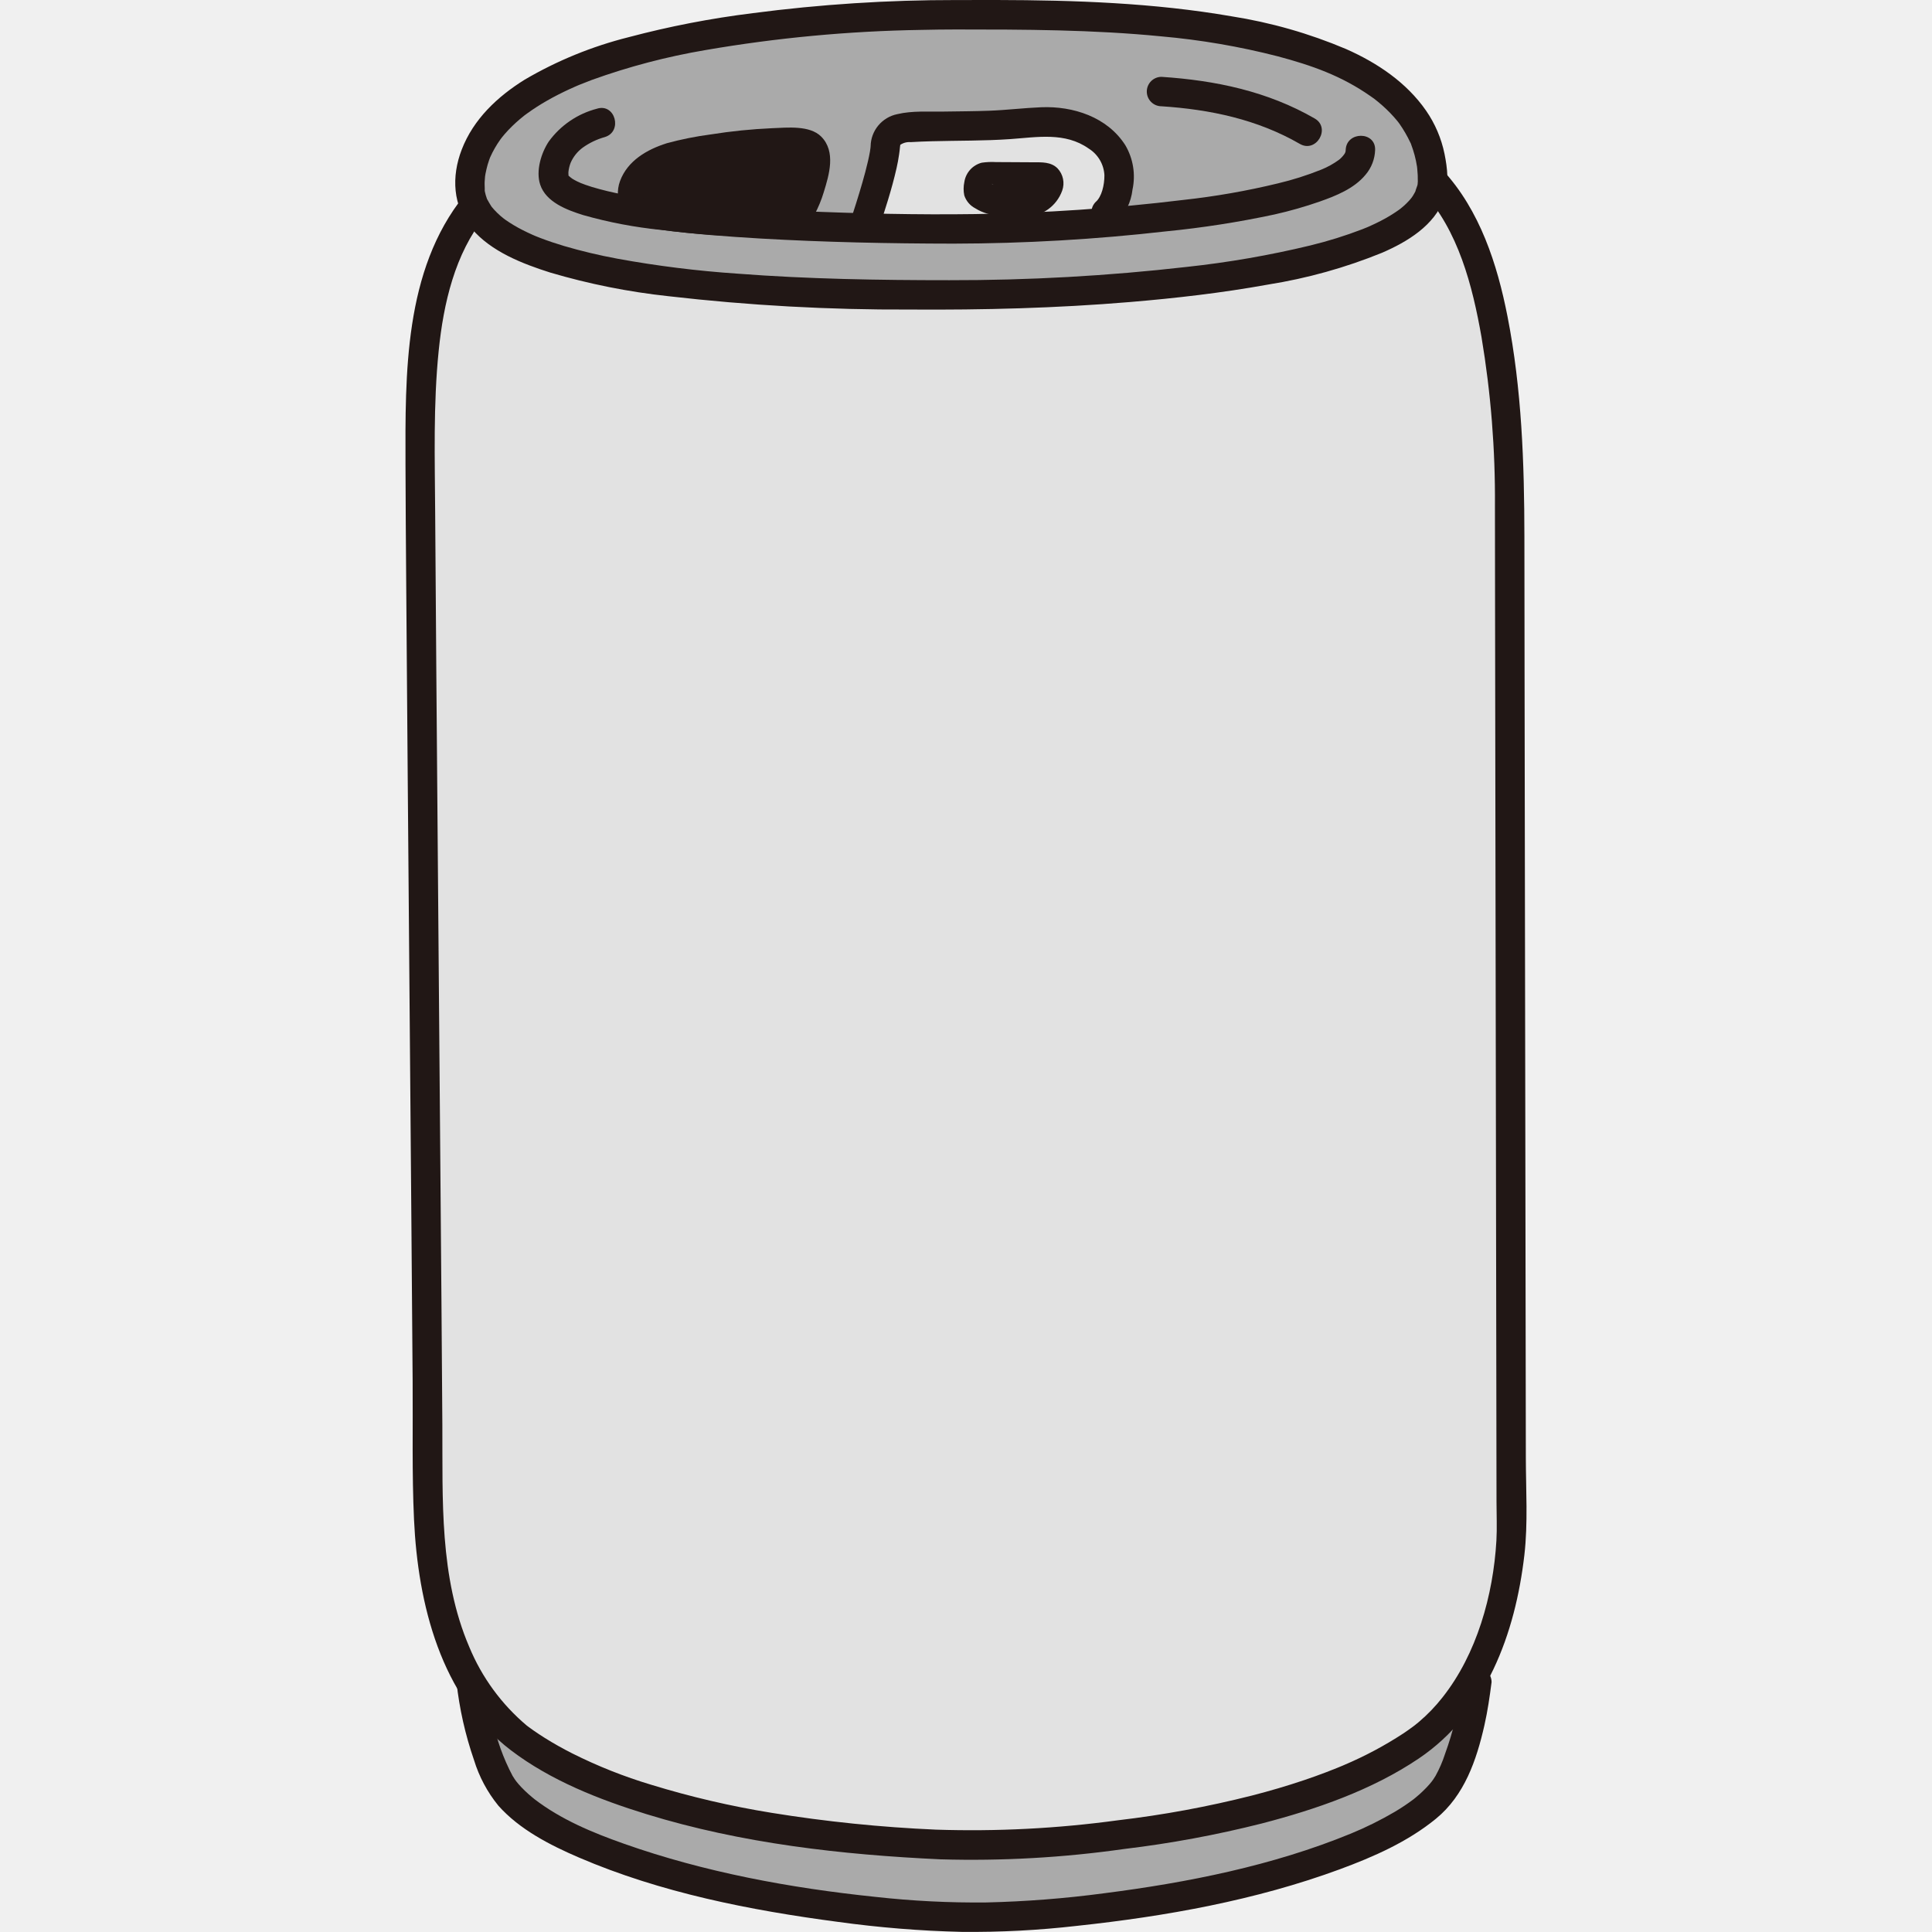
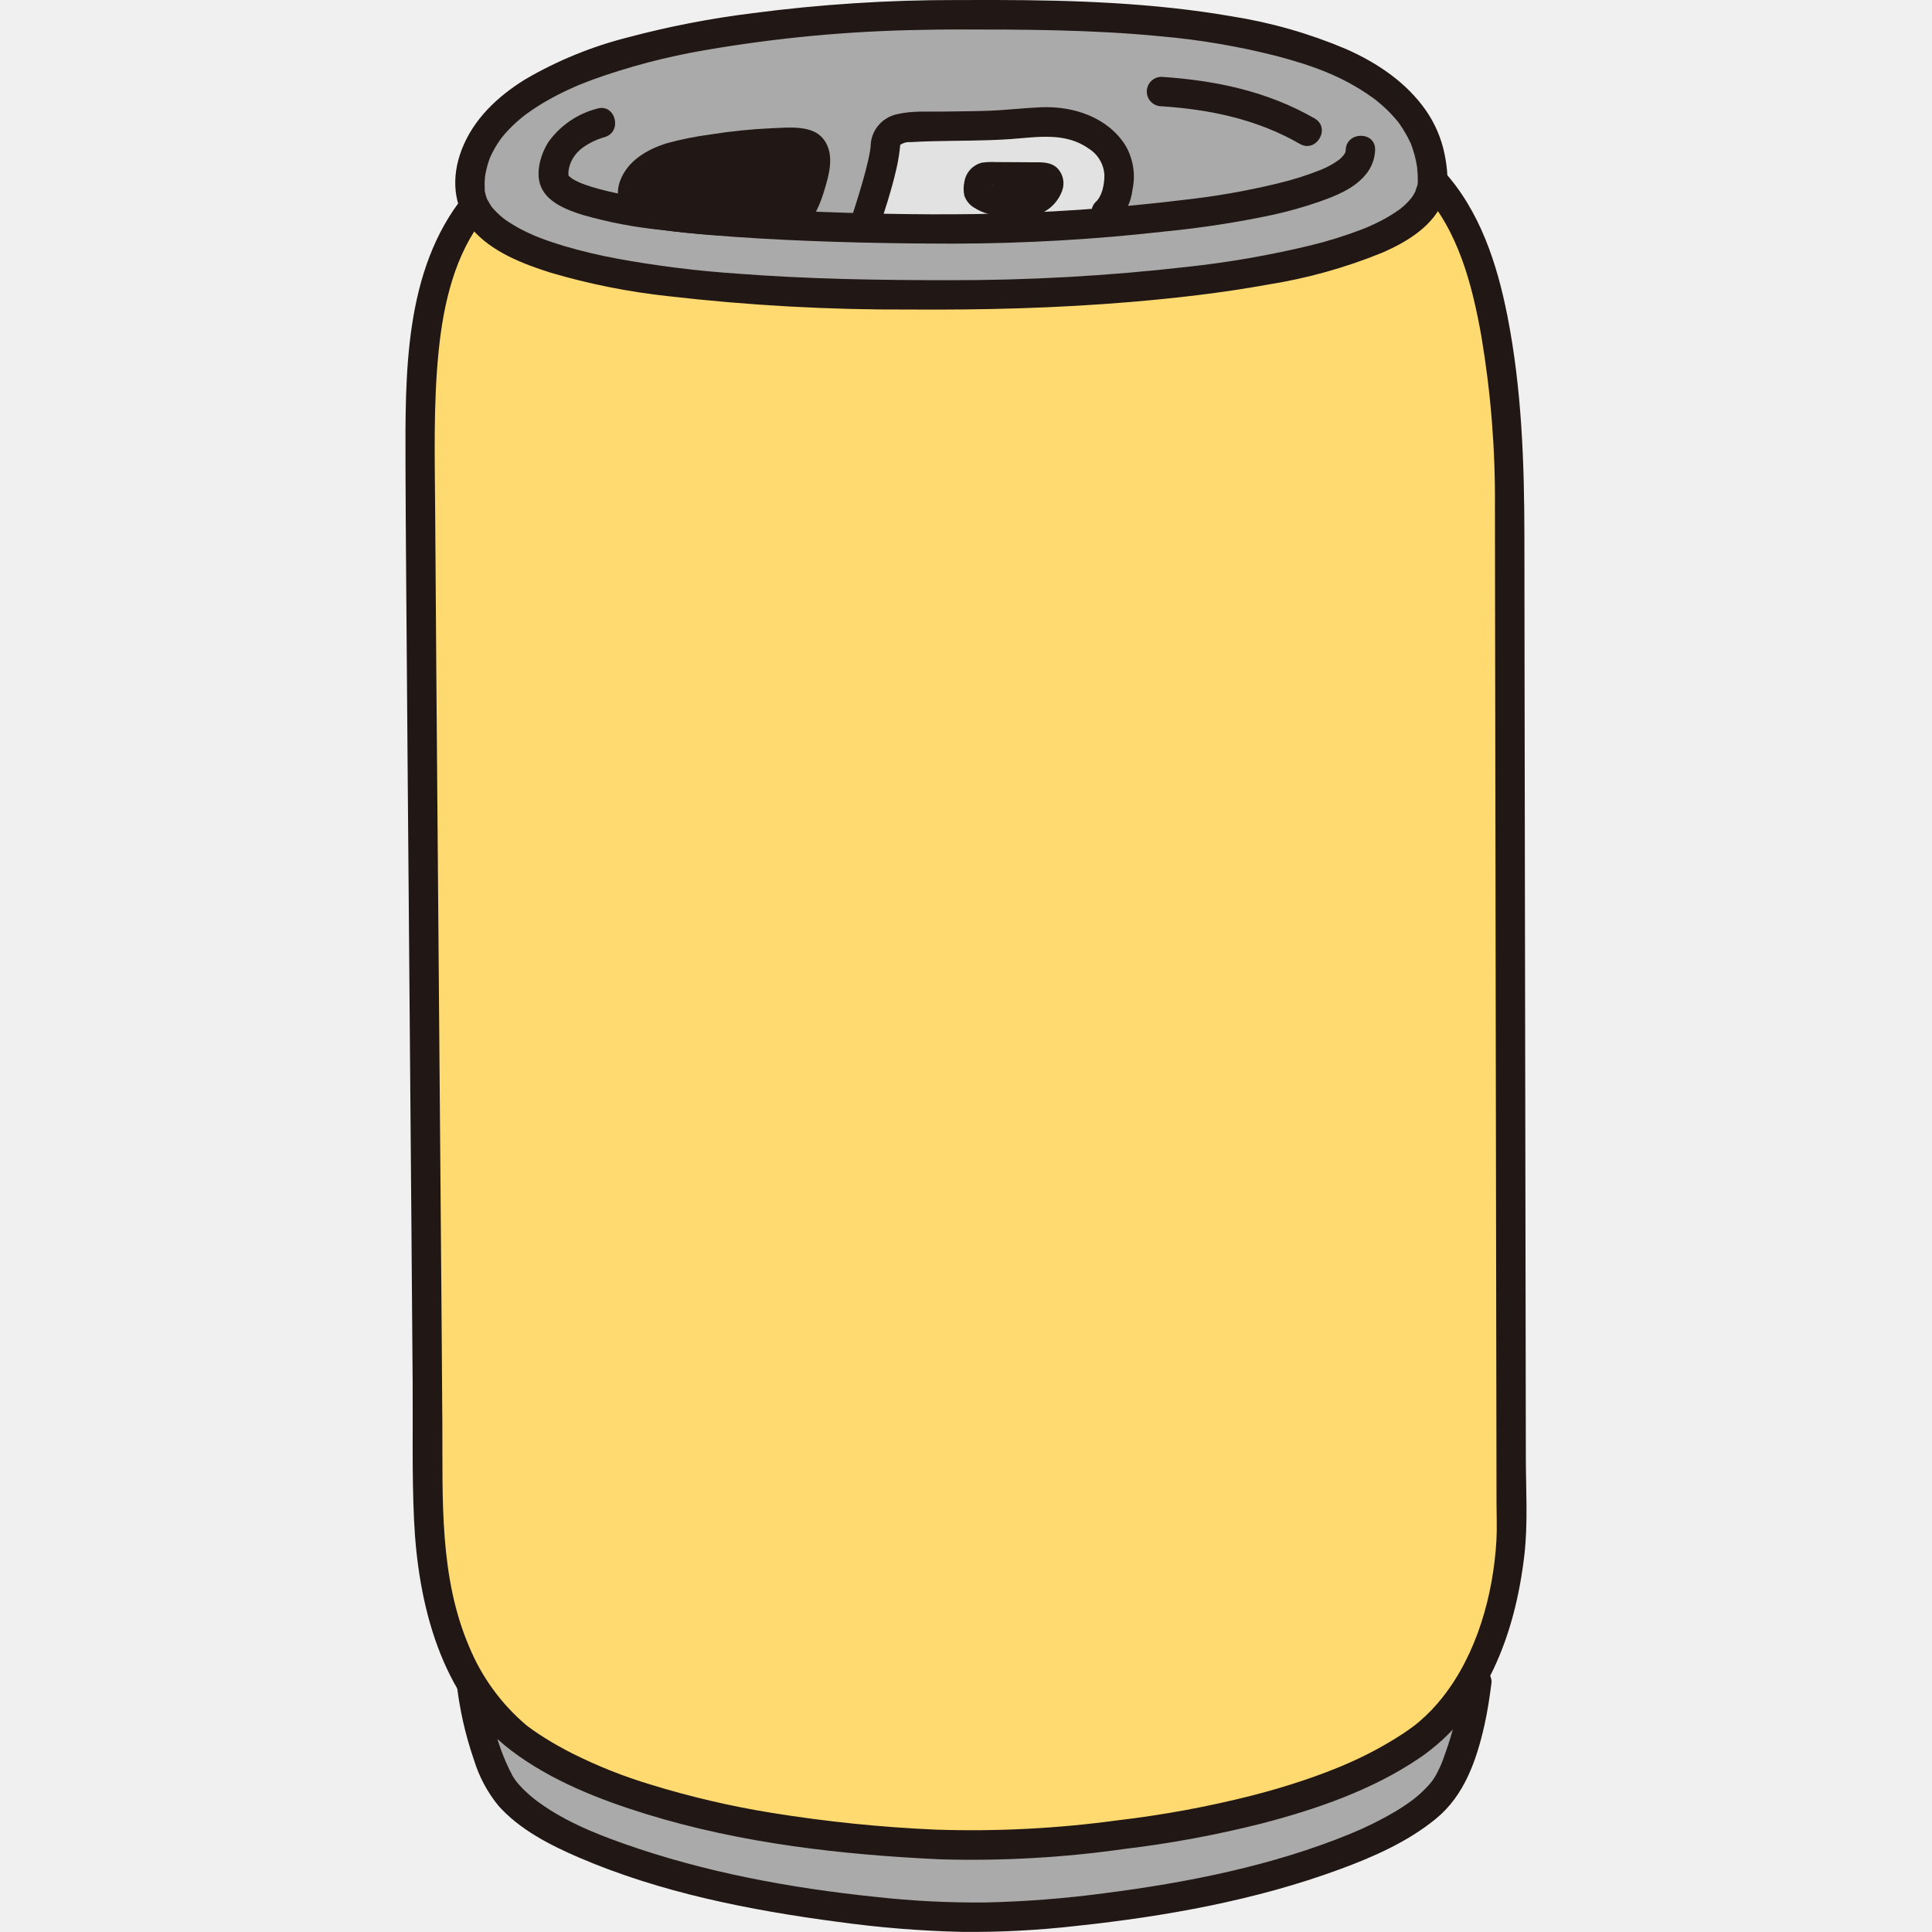
- <svg xmlns="http://www.w3.org/2000/svg" width="800px" height="800px" version="1.1" viewBox="-66.13 0 315.11 315.11">
-   <defs>
-     <style>.a{fill:#aaa;}.b{fill:#211715;}.c{fill:#e2e2e2;}.d{fill:#f4b467;}.e{fill:#ffffff;}</style>
-   </defs>
-   <path class="a" d="m10.724 274.36a50.634 50.634 0 0 0 4.018 15.22c6.056 14.445 53.427 23.138 78 23.138s71.94-8.693 78-23.138a50.634 50.634 0 0 0 4.018-15.22" />
-   <path class="b" d="M8.324,274.355a58.184,58.184,0,0,0,2.855,12.7,21.956,21.956,0,0,0,3.977,7.454c3.461,3.892,8.436,6.435,13.148,8.459,13.342,5.733,27.916,8.6,42.251,10.493a178.239,178.239,0,0,0,20.156,1.629,151.283,151.283,0,0,0,18.8-.981c14.476-1.549,29.173-4.177,42.872-9.225,5.537-2.041,11.086-4.483,15.687-8.246,4.648-3.8,6.62-9.548,7.912-15.26.524-2.319.861-4.671,1.166-7.027a2.411,2.411,0,0,0-2.4-2.4,2.461,2.461,0,0,0-2.4,2.4,52.7,52.7,0,0,1-2.808,11.764A19.85,19.85,0,0,1,168,289.657q-.173.288-.363.564c-.089.131-.511.685-.137.211-.3.38-.617.744-.95,1.094-.353.371-.724.726-1.1,1.067-.2.179-.4.353-.608.524-.106.088-.212.173-.318.26-.345.283.132-.1-.091.075a33.9,33.9,0,0,1-3.066,2.053,57.047,57.047,0,0,1-7.189,3.563c-12.724,5.225-26.621,7.983-40.218,9.723a176.333,176.333,0,0,1-19.191,1.5,149.808,149.808,0,0,1-18.179-.915c-13.839-1.439-27.834-4.021-40.976-8.671-5.087-1.8-10.24-3.921-14.647-7.32.346.266-.14-.118-.246-.206-.207-.17-.412-.345-.613-.523-.408-.361-.8-.738-1.179-1.133-.333-.35-.651-.715-.95-1.094.328.415-.027-.05-.138-.211q-.189-.276-.363-.564a33.495,33.495,0,0,1-3.275-9.2,60.292,60.292,0,0,1-1.075-6.1,2.478,2.478,0,0,0-2.4-2.4,2.413,2.413,0,0,0-2.4,2.4Z" />
-   <path class="c" d="m11.267 33.6c-8.861 10.838-8.861 27.926-8.861 41.11 0 15.939 1.225 150.16 1.225 160.65 0 10.387-8e-3 16.317 1.573 24.285s4.929 15.769 10.657 21.53c5.224 5.255 24.781 18.3 76.309 19.861 51.539-1.556 71.1-14.606 76.322-19.861 5.727-5.761 9.075-13.561 10.656-21.53a74.122 74.122 0 0 0 1.205-8.605v-2.763c0-8.641-0.259-154.16-0.259-166.16a162.66 162.66 0 0 0-2-26.138c-1.495-9.2-4.158-19.645-10.575-26.505" fill="#ffda71" />
-   <path class="b" d="M9.57,31.906c-9.832,12.2-9.6,29.13-9.563,44,.016,6.383.069,12.767.115,19.151q.114,15.766.245,31.532.15,18.519.306,37.036.145,17.6.291,35.2.108,13.234.208,26.469c.054,7.506-.123,15.051.224,22.545.636,13.721,4.343,28.9,15.8,37.627,6.49,4.94,14.4,8.045,22.13,10.427,15.47,4.767,31.829,6.622,47.945,7.364a176.3,176.3,0,0,0,29.96-1.688,176.989,176.989,0,0,0,22.429-4.158c8.869-2.306,17.944-5.431,25.6-10.59,11.034-7.436,15.758-20.418,17.236-33.2.6-5.194.247-10.65.239-15.876q-.018-12.806-.04-25.61-.029-16.971-.056-33.941l-.06-36.179q-.027-16.179-.052-32.358Q182.515,98.6,182.5,87.56c-.014-12.049-.426-24.064-2.752-35.93-1.68-8.568-4.51-17.314-10.532-23.857-2.1-2.278-5.484,1.123-3.394,3.394,5.914,6.425,8.207,15.431,9.682,23.811a159.628,159.628,0,0,1,2.191,27.588q0,7.621.019,15.242.021,13.957.044,27.913.027,17.316.056,34.632.03,17.632.059,35.264.024,15.124.049,30.249.015,9.569.029,19.138c0,2.077.1,4.2-.017,6.271-.517,8.894-3.194,18.5-8.788,25.566a27.454,27.454,0,0,1-3.848,4c-.215.181-.438.353-.654.533-.377.313.19-.141.087-.064-.142.105-.281.213-.423.318-.516.384-1.044.754-1.579,1.112a61.394,61.394,0,0,1-9.607,5.12c-.548.24-.118.055-.437.187q-.364.151-.729.3-.866.351-1.737.684-1.812.692-3.649,1.311c-2.793.943-5.625,1.771-8.48,2.506A169.538,169.538,0,0,1,116.2,296.89a176.651,176.651,0,0,1-29.677,1.525,230.028,230.028,0,0,1-26.826-2.745,146.44,146.44,0,0,1-19.616-4.576,79.753,79.753,0,0,1-12.857-5.105c-1.542-.782-3.054-1.624-4.518-2.544q-.912-.575-1.8-1.191-.386-.27-.765-.549c-.112-.083-.222-.168-.334-.25-.509-.374.18.151-.012-.008a33.544,33.544,0,0,1-9.389-12.832c-4.9-11.438-4.321-24.062-4.388-36.229q-.056-10.021-.146-20.043-.125-15.837-.259-31.676-.151-18.266-.3-36.532-.143-17.243-.279-34.486-.1-12.981-.187-25.962c-.054-8.829-.322-17.724.577-26.516C6.2,49.54,8.045,41.4,12.964,35.3a2.472,2.472,0,0,0,0-3.394,2.417,2.417,0,0,0-3.394,0Z" />
-   <path class="a" d="m89.78 2.407c-18.049 0-79.28 2.458-79.28 28.01 0 17.683 59.86 17.683 78.508 17.683 22.638 0 78.51-2.971 78.51-18.634 0-28.232-57.639-27.059-77.738-27.059z" />
-   <path class="b" d="M89.78.007A252.4,252.4,0,0,0,56.662,2.145,151.268,151.268,0,0,0,36.388,6.068a64.5,64.5,0,0,0-16.933,6.92c-4.44,2.756-8.371,6.452-10.278,11.41-1.7,4.413-1.483,9.229,1.638,12.906,3.17,3.735,8.265,5.714,12.8,7.151A109.319,109.319,0,0,0,42.9,48.311a330.6,330.6,0,0,0,39.38,2.175c11.966.082,23.919-.224,35.848-1.221,7.546-.631,15.091-1.5,22.545-2.85a84.319,84.319,0,0,0,18.636-5.2c4.1-1.781,8.5-4.423,10.115-8.84.835-2.29.515-4.969.044-7.3a19.141,19.141,0,0,0-3-7.02c-3.2-4.618-7.988-7.821-13.066-10.062a79.55,79.55,0,0,0-18.693-5.338C122.074.472,109.205.026,96.408,0,94.2,0,91.99.006,89.78.007c-3.088,0-3.093,4.8,0,4.8,11.18,0,22.359.027,33.5,1.124a118.138,118.138,0,0,1,18.944,3.242c5.612,1.491,10.461,3.2,15.206,6.531a12.436,12.436,0,0,1,1.186.892c.474.389.935.795,1.378,1.219s.852.846,1.25,1.295c.175.2.345.4.513.6,0,0,.4.507.178.219-.2-.259.129.176.165.227a20.577,20.577,0,0,1,1.8,3.1c.237.5-.058-.222.169.417.087.247.179.493.26.742a17.278,17.278,0,0,1,.487,1.832c.062.3.115.6.164.9.075.462.01.067,0-.023.016.138.033.277.045.415a17.536,17.536,0,0,1,.092,2.062c-.006.176-.034.356-.033.531,0-.722.041-.189-.03.076-.077.289-.547,1.44-.2.739a10.487,10.487,0,0,1-.556,1.014c-.116.178-.24.349-.365.52.366-.5-.012,0-.184.189a12.3,12.3,0,0,1-.99.974c-.162.143-.33.279-.5.418-.32.268.041-.029.092-.068q-.2.154-.412.3a23.634,23.634,0,0,1-2.843,1.716c-.539.28-1.088.544-1.642.794-.257.116-.515.23-.774.34.4-.168-.478.19-.636.252a69.208,69.208,0,0,1-8.456,2.637,157.94,157.94,0,0,1-20.152,3.5A335.6,335.6,0,0,1,88.706,45.7c-11.521,0-23.048-.184-34.539-1.066a174.127,174.127,0,0,1-19.616-2.444,87.354,87.354,0,0,1-8.672-2.064c-1.312-.392-2.612-.824-3.89-1.315-.261-.1-.52-.2-.78-.309-.428-.172-.081-.032,0,0q-.233-.1-.464-.2-.851-.377-1.679-.8A22.793,22.793,0,0,1,16.3,35.845c-.178-.126-.6-.458-.181-.122-.21-.167-.419-.337-.621-.514a12.725,12.725,0,0,1-.992-.965c-.15-.164-.289-.336-.435-.5.129.148.168.268-.1-.147-.228-.355-.426-.716-.633-1.081-.317-.559.08.369-.055-.116-.054-.2-.135-.384-.19-.579-.05-.175-.086-.352-.129-.528-.028-.11-.033-.226-.061-.335-.07-.272.006.575.026.16.023-.482-.037-.973-.013-1.459.013-.281.043-.56.064-.841.006-.085.061-.485.013-.14-.051.373.043-.243.057-.315.1-.5.208-1,.352-1.5q.114-.389.248-.769c.05-.14.106-.279.156-.42.154-.43-.125.266,0,0a16.813,16.813,0,0,1,1.656-2.9c.089-.125.533-.693.18-.252q.263-.329.538-.648.594-.686,1.246-1.318c.4-.389.813-.762,1.239-1.123q.345-.293.7-.574c.072-.057.361-.273,0,0,.165-.124.33-.247.5-.368a35.444,35.444,0,0,1,3.24-2.08c1.185-.677,2.4-1.294,3.643-1.866q.482-.222.967-.434c.181-.079.363-.159.546-.236-.1.041-.359.149.09-.036q1.014-.417,2.042-.8A107.589,107.589,0,0,1,48.943,8.165,228.4,228.4,0,0,1,84.1,4.877q2.838-.067,5.676-.07C92.869,4.806,92.874.006,89.78.007Z" />
-   <path class="b" d="M123.314,17.333c7.915.519,15.633,2.135,22.562,6.139,2.68,1.548,5.1-2.6,2.423-4.145-7.679-4.437-16.216-6.219-24.985-6.794a2.4,2.4,0,1,0,0,4.8Z" />
-   <path class="c" d="M114.27,34.635c1.629-1.241,2.945-6.038,1.523-8.936s-4.462-4.733-7.6-5.481-6.751-.1-9.973.1c-6.857.41-10.412.111-16.7.52-1.521.1-3.228,1.084-3.238,2.608-.021,2.963-2.4,10.177-3.545,13.716" />
-   <path class="b" d="M115.967,36.332a9.1,9.1,0,0,0,2.615-5.409,10.11,10.11,0,0,0-1.172-7.241c-2.935-4.6-8.507-6.406-13.732-6.19-2.814.116-5.611.461-8.428.567-2.466.092-4.934.1-7.4.138s-5.221-.159-7.623.419a5.428,5.428,0,0,0-4.358,5.236c-.008.151-.024.3-.041.454.047-.427-.065.393-.064.388-.094.542-.209,1.081-.332,1.617-.267,1.168-.581,2.325-.911,3.476-.649,2.26-1.374,4.5-2.095,6.733-.951,2.947,3.682,4.209,4.628,1.276,1.105-3.423,2.252-6.852,3.043-10.365.167-.743.31-1.49.416-2.245.057-.406.117-.814.147-1.223.042-.563.172-.474-.1-.235a2.65,2.65,0,0,1,1.847-.547q1.706-.1,3.415-.143c4.275-.116,8.554-.05,12.823-.351,4.377-.309,8.948-1.176,12.785,1.537A5.453,5.453,0,0,1,114,28.57c.016,1.6-.453,3.555-1.425,4.368a2.418,2.418,0,0,0,0,3.394,2.452,2.452,0,0,0,3.394,0Z" />
-   <path class="b" d="M101.2,30.55a36.171,36.171,0,0,1-3.91-.1q-.144-.015-.288-.033l.352.045a3.21,3.21,0,0,0-.561-.1,7.939,7.939,0,0,1-.933-.254c-.274-.1-.33-.253.078.045-.133-.1-.318-.154-.461-.239a3.5,3.5,0,0,0-.32-.209q.472.377.19.138c-.063-.056-.123-.114-.182-.175l.618,1.059c-.061-.324.047.729.044.3,0-.1,0-.209,0-.314a1.169,1.169,0,0,0,.008-.144c-.028-.256-.026.474-.058.392-.039-.1.077-.289.088-.4.008-.074.129-.323-.052.1-.17.391-.072.146-.016.06.229-.352-.243.281-.143.173.182-.2-.5.317-.258.193.216-.11-.406.154-.345.134.1-.032.28-.051-.106,0-.469.057-.039.021.07.021,1.572-.011,3.146.012,4.718.022q1.2.008,2.4.013l1.11,0c.15,0,.3,0,.448,0a1.8,1.8,0,0,0,.22,0c.242-.025-.6-.091-.378-.048.4.078-.528-.293-.259-.123s-.5-.423-.282-.212c-.567-.542-.353-.507-.268-.334.046.092-.251-.64-.18-.429.121.364-.015-.706-.035-.31s.158-.6.053-.308a2.281,2.281,0,0,0-.062.233c-.1.415.137-.269.094-.212-.072.095-.119.224-.184.325-.026.04-.057.08-.081.121-.155.279.2-.251.2-.245-.025.094-.208.238-.278.308-.1.1-.227.184-.318.289-.02.024.467-.326.269-.208-.079.047-.152.107-.23.156-.127.08-.261.146-.393.218-.306.168.56-.179.1-.049-.146.041-.309.068-.451.117-.212.074.354-.041.345-.042a3.147,3.147,0,0,0-.362.019,2.4,2.4,0,0,0,0,4.8,6.422,6.422,0,0,0,5.9-4.242,3.546,3.546,0,0,0-.76-3.647c-1.091-1.072-2.552-.98-3.963-.985-1.384,0-2.769-.016-4.153-.024q-.954-.006-1.908-.009a11.533,11.533,0,0,0-2.335.1,3.847,3.847,0,0,0-2.836,3.144,5.3,5.3,0,0,0-.013,2.18,3.651,3.651,0,0,0,1.814,2.126c2.408,1.525,5.522,1.361,8.255,1.357a2.4,2.4,0,0,0,0-4.8Z" />
-   <path class="b" d="M43.241,25.682c3.688-1.106,15.471-3,21.8-2.232,1.613.2,2.263,2.256,1.564,4.814-1.082,3.961-1.377,4.838-3.537,8.036-4.745-.052-16.948-.284-23.778-1.606a3.533,3.533,0,0,1-1.991-1.827c-.735-1.313.005-3.141.934-4.246A11.185,11.185,0,0,1,43.241,25.682Z" />
-   <path class="b" d="M43.88,28a65.593,65.593,0,0,1,16.28-2.3,35.617,35.617,0,0,1,4.2.086c.411.037.425-.123.158-.03-.343.121.041-.417-.055.049-.041.2.014.981-.075,1.428a20.04,20.04,0,0,1-3.394,7.863L63.063,33.9c-5.355-.06-10.717-.217-16.056-.647-1.457-.118-2.913-.254-4.362-.439-.847-.108-2.309-.066-2.949-.641a.994.994,0,0,1-.289-.693,2.446,2.446,0,0,1,.755-1.425A8.411,8.411,0,0,1,43.88,28c2.937-.922,1.682-5.558-1.277-4.628-3.211,1.008-6.371,2.841-7.6,6.14a5.726,5.726,0,0,0,4.213,7.605,122.368,122.368,0,0,0,17.651,1.459q1.815.055,3.632.09c1.137.021,2.768.3,3.78-.29,1.079-.631,1.87-2.332,2.453-3.405a19.773,19.773,0,0,0,1.481-3.588c.888-2.853,2.034-6.666-.41-9.109-1.875-1.873-5.541-1.454-7.977-1.366a88.752,88.752,0,0,0-10.04,1.018A54.093,54.093,0,0,0,42.6,23.368C39.646,24.237,40.905,28.871,43.88,28Z" />
-   <path class="b" d="M31.244,17.727a14.091,14.091,0,0,0-7.862,5.344c-1.253,1.877-2.143,4.812-1.407,7.042.951,2.882,4.409,4.152,7.026,4.971a73.125,73.125,0,0,0,12.744,2.421c5.365.674,10.762,1.085,16.159,1.4,10.489.606,21,.819,31.508.833a311.318,311.318,0,0,0,34.613-2,158.684,158.684,0,0,0,17.712-2.759,67.128,67.128,0,0,0,7.364-2.1c2.671-.939,5.635-2.124,7.485-4.372a6.547,6.547,0,0,0,1.567-4.044c.107-3.09-4.693-3.085-4.8,0a1.1,1.1,0,0,1-.186.625,4.513,4.513,0,0,1-.894.966,13.5,13.5,0,0,1-2.919,1.619,49.714,49.714,0,0,1-7.061,2.238,121.162,121.162,0,0,1-15.441,2.7A318.845,318.845,0,0,1,92.9,34.916c-9.438.136-18.9-.089-28.33-.484-9.742-.408-19.7-.911-29-2.7a48.561,48.561,0,0,1-5.2-1.253q-1.018-.315-2.007-.713c.615.248-.166-.084-.375-.188-.258-.13-.513-.268-.759-.419-.307-.19-.7-.632-.239-.133a4.036,4.036,0,0,0-.49-.462c-.32-.238.226.277.139.191a.753.753,0,0,1-.143-.226c-.185-.534.157.6.015-.012-.053-.231-.06.519.044.314.085-.167,0-.567.023-.761a5.736,5.736,0,0,1,.369-1.533,6.046,6.046,0,0,1,1.988-2.473,11.533,11.533,0,0,1,3.59-1.712c2.943-.908,1.688-5.543-1.276-4.629Z" />
+ <svg xmlns="http://www.w3.org/2000/svg" height="800" viewBox="-66.13 0 315.11 315.11" width="800">
+   <path d="m10.724 274.36a50.634 50.634 0 0 0 4.018 15.22c6.056 14.445 53.427 23.138 78 23.138s71.94-8.693 78-23.138a50.634 50.634 0 0 0 4.018-15.22" fill="#aaa" />
+   <path d="m8.324 274.355a58.184 58.184 0 0 0 2.855 12.7 21.956 21.956 0 0 0 3.977 7.454c3.461 3.892 8.436 6.435 13.148 8.459 13.342 5.733 27.916 8.6 42.251 10.493a178.239 178.239 0 0 0 20.156 1.629 151.283 151.283 0 0 0 18.8-.981c14.476-1.549 29.173-4.177 42.872-9.225 5.537-2.041 11.086-4.483 15.687-8.246 4.648-3.8 6.62-9.548 7.912-15.26.524-2.319.861-4.671 1.166-7.027a2.411 2.411 0 0 0 -2.4-2.4 2.461 2.461 0 0 0 -2.4 2.4 52.7 52.7 0 0 1 -2.808 11.764 19.85 19.85 0 0 1 -1.54 3.542q-.173.288-.363.564c-.089.131-.511.685-.137.211-.3.38-.617.744-.95 1.094-.353.371-.724.726-1.1 1.067-.2.179-.4.353-.608.524-.106.088-.212.173-.318.26-.345.283.132-.1-.091.075a33.9 33.9 0 0 1 -3.066 2.053 57.047 57.047 0 0 1 -7.189 3.563c-12.724 5.225-26.621 7.983-40.218 9.723a176.333 176.333 0 0 1 -19.191 1.5 149.808 149.808 0 0 1 -18.179-.915c-13.839-1.439-27.834-4.021-40.976-8.671-5.087-1.8-10.24-3.921-14.647-7.32.346.266-.14-.118-.246-.206-.207-.17-.412-.345-.613-.523-.408-.361-.8-.738-1.179-1.133-.333-.35-.651-.715-.95-1.094.328.415-.027-.05-.138-.211q-.189-.276-.363-.564a33.495 33.495 0 0 1 -3.275-9.2 60.292 60.292 0 0 1 -1.075-6.1 2.478 2.478 0 0 0 -2.4-2.4 2.413 2.413 0 0 0 -2.4 2.4z" fill="#211715" />
+   <path d="m11.267 33.6c-8.861 10.838-8.861 27.926-8.861 41.11 0 15.939 1.225 150.16 1.225 160.65 0 10.387-.008 16.317 1.573 24.285s4.929 15.769 10.657 21.53c5.224 5.255 24.781 18.3 76.309 19.861 51.539-1.556 71.1-14.606 76.322-19.861 5.727-5.761 9.075-13.561 10.656-21.53a74.122 74.122 0 0 0 1.205-8.605v-2.763c0-8.641-.259-154.16-.259-166.16a162.66 162.66 0 0 0 -2-26.138c-1.495-9.2-4.158-19.645-10.575-26.505" fill="#ffda71" />
+   <path d="m9.57 31.906c-9.832 12.2-9.6 29.13-9.563 44 .016 6.383.069 12.767.115 19.151q.114 15.766.245 31.532.15 18.519.306 37.036.145 17.6.291 35.2.108 13.234.208 26.469c.054 7.506-.123 15.051.224 22.545.636 13.721 4.343 28.9 15.8 37.627 6.49 4.94 14.4 8.045 22.13 10.427 15.47 4.767 31.829 6.622 47.945 7.364a176.3 176.3 0 0 0 29.96-1.688 176.989 176.989 0 0 0 22.429-4.158c8.869-2.306 17.944-5.431 25.6-10.59 11.034-7.436 15.758-20.418 17.236-33.2.6-5.194.247-10.65.239-15.876q-.018-12.806-.04-25.61-.029-16.971-.056-33.941l-.06-36.179q-.027-16.179-.052-32.358-.012-11.057-.027-22.097c-.014-12.049-.426-24.064-2.752-35.93-1.68-8.568-4.51-17.314-10.532-23.857-2.1-2.278-5.484 1.123-3.394 3.394 5.914 6.425 8.207 15.431 9.682 23.811a159.628 159.628 0 0 1 2.191 27.588q0 7.621.019 15.242.021 13.957.044 27.913.027 17.316.056 34.632.03 17.632.059 35.264.024 15.124.049 30.249.015 9.569.029 19.138c0 2.077.1 4.2-.017 6.271-.517 8.894-3.194 18.5-8.788 25.566a27.454 27.454 0 0 1 -3.848 4c-.215.181-.438.353-.654.533-.377.313.19-.141.087-.064-.142.105-.281.213-.423.318-.516.384-1.044.754-1.579 1.112a61.394 61.394 0 0 1 -9.607 5.12c-.548.24-.118.055-.437.187q-.364.151-.729.3-.866.351-1.737.684-1.812.692-3.649 1.311c-2.793.943-5.625 1.771-8.48 2.506a169.538 169.538 0 0 1 -21.89 4.042 176.651 176.651 0 0 1 -29.677 1.525 230.028 230.028 0 0 1 -26.826-2.745 146.44 146.44 0 0 1 -19.616-4.576 79.753 79.753 0 0 1 -12.857-5.105c-1.542-.782-3.054-1.624-4.518-2.544q-.912-.575-1.8-1.191-.386-.27-.765-.549c-.112-.083-.222-.168-.334-.25-.509-.374.18.151-.012-.008a33.544 33.544 0 0 1 -9.389-12.832c-4.9-11.438-4.321-24.062-4.388-36.229q-.056-10.021-.146-20.043-.125-15.837-.259-31.676-.151-18.266-.3-36.532-.143-17.243-.279-34.486-.1-12.981-.187-25.962c-.054-8.829-.322-17.724.577-26.516.776-7.631 2.621-15.771 7.54-21.871a2.472 2.472 0 0 0 0-3.394 2.417 2.417 0 0 0 -3.394 0z" fill="#211715" />
+   <path d="m89.78 2.407c-18.049 0-79.28 2.458-79.28 28.01 0 17.683 59.86 17.683 78.508 17.683 22.638 0 78.51-2.971 78.51-18.634 0-28.232-57.639-27.059-77.738-27.059z" fill="#aaa" />
+   <path d="m89.78.007a252.4 252.4 0 0 0 -33.118 2.138 151.268 151.268 0 0 0 -20.274 3.923 64.5 64.5 0 0 0 -16.933 6.92c-4.44 2.756-8.371 6.452-10.278 11.41-1.7 4.413-1.483 9.229 1.638 12.906 3.17 3.735 8.265 5.714 12.8 7.151a109.319 109.319 0 0 0 19.285 3.856 330.6 330.6 0 0 0 39.38 2.175c11.966.082 23.919-.224 35.848-1.221 7.546-.631 15.091-1.5 22.545-2.85a84.319 84.319 0 0 0 18.636-5.2c4.1-1.781 8.5-4.423 10.115-8.84.835-2.29.515-4.969.044-7.3a19.141 19.141 0 0 0 -3-7.02c-3.2-4.618-7.988-7.821-13.066-10.062a79.55 79.55 0 0 0 -18.693-5.338c-12.635-2.183-25.504-2.629-38.301-2.655-2.208 0-4.418.006-6.628.007-3.088 0-3.093 4.8 0 4.8 11.18 0 22.359.027 33.5 1.124a118.138 118.138 0 0 1 18.944 3.242c5.612 1.491 10.461 3.2 15.206 6.531a12.436 12.436 0 0 1 1.186.892c.474.389.935.795 1.378 1.219s.852.846 1.25 1.295c.175.2.345.4.513.6 0 0 .4.507.178.219-.2-.259.129.176.165.227a20.577 20.577 0 0 1 1.8 3.1c.237.5-.058-.222.169.417.087.247.179.493.26.742a17.278 17.278 0 0 1 .487 1.832c.062.3.115.6.164.9.075.462.01.067 0-.023.016.138.033.277.045.415a17.536 17.536 0 0 1 .092 2.062c-.006.176-.034.356-.033.531 0-.722.041-.189-.03.076-.077.289-.547 1.44-.2.739a10.487 10.487 0 0 1 -.556 1.014c-.116.178-.24.349-.365.52.366-.5-.012 0-.184.189a12.3 12.3 0 0 1 -.99.974c-.162.143-.33.279-.5.418-.32.268.041-.029.092-.068q-.2.154-.412.3a23.634 23.634 0 0 1 -2.843 1.716c-.539.28-1.088.544-1.642.794-.257.116-.515.23-.774.34.4-.168-.478.19-.636.252a69.208 69.208 0 0 1 -8.456 2.637 157.94 157.94 0 0 1 -20.152 3.5 335.6 335.6 0 0 1 -38.73 2.167c-11.521 0-23.048-.184-34.539-1.066a174.127 174.127 0 0 1 -19.616-2.444 87.354 87.354 0 0 1 -8.672-2.064c-1.312-.392-2.612-.824-3.89-1.315-.261-.1-.52-.2-.78-.309-.428-.172-.081-.032 0 0q-.233-.1-.464-.2-.851-.377-1.679-.8a22.793 22.793 0 0 1 -2.766-1.657c-.178-.126-.6-.458-.181-.122-.21-.167-.419-.337-.621-.514a12.725 12.725 0 0 1 -.992-.965c-.15-.164-.289-.336-.435-.5.129.148.168.268-.1-.147-.228-.355-.426-.716-.633-1.081-.317-.559.08.369-.055-.116-.054-.2-.135-.384-.19-.579-.05-.175-.086-.352-.129-.528-.028-.11-.033-.226-.061-.335-.07-.272.006.575.026.16.023-.482-.037-.973-.013-1.459.013-.281.043-.56.064-.841.006-.085.061-.485.013-.14-.051.373.043-.243.057-.315.1-.5.208-1 .352-1.5q.114-.389.248-.769c.05-.14.106-.279.156-.42.154-.43-.125.266 0 0a16.813 16.813 0 0 1 1.656-2.9c.089-.125.533-.693.18-.252q.263-.329.538-.648.594-.686 1.246-1.318c.4-.389.813-.762 1.239-1.123q.345-.293.7-.574c.072-.057.361-.273 0 0 .165-.124.33-.247.5-.368a35.444 35.444 0 0 1 3.24-2.08c1.185-.677 2.4-1.294 3.643-1.866q.482-.222.967-.434c.181-.079.363-.159.546-.236-.1.041-.359.149.09-.036q1.014-.417 2.042-.8a107.589 107.589 0 0 1 18.55-4.874 228.4 228.4 0 0 1 35.157-3.288q2.838-.067 5.676-.07c3.093-.001 3.098-4.801.004-4.8z" fill="#211715" />
+   <path d="m123.314 17.333c7.915.519 15.633 2.135 22.562 6.139 2.68 1.548 5.1-2.6 2.423-4.145-7.679-4.437-16.216-6.219-24.985-6.794a2.4 2.4 0 1 0 0 4.8z" fill="#211715" />
+   <path d="m114.27 34.635c1.629-1.241 2.945-6.038 1.523-8.936s-4.462-4.733-7.6-5.481-6.751-.1-9.973.1c-6.857.41-10.412.111-16.7.52-1.521.1-3.228 1.084-3.238 2.608-.021 2.963-2.4 10.177-3.545 13.716" fill="#e2e2e2" />
+   <g fill="#211715">
+     <path d="m115.967 36.332a9.1 9.1 0 0 0 2.615-5.409 10.11 10.11 0 0 0 -1.172-7.241c-2.935-4.6-8.507-6.406-13.732-6.19-2.814.116-5.611.461-8.428.567-2.466.092-4.934.1-7.4.138s-5.221-.159-7.623.419a5.428 5.428 0 0 0 -4.358 5.236c-.008.151-.024.3-.041.454.047-.427-.065.393-.064.388-.094.542-.209 1.081-.332 1.617-.267 1.168-.581 2.325-.911 3.476-.649 2.26-1.374 4.5-2.095 6.733-.951 2.947 3.682 4.209 4.628 1.276 1.105-3.423 2.252-6.852 3.043-10.365.167-.743.31-1.49.416-2.245.057-.406.117-.814.147-1.223.042-.563.172-.474-.1-.235a2.65 2.65 0 0 1 1.847-.547q1.706-.1 3.415-.143c4.275-.116 8.554-.05 12.823-.351 4.377-.309 8.948-1.176 12.785 1.537a5.453 5.453 0 0 1 2.57 4.346c.016 1.6-.453 3.555-1.425 4.368a2.418 2.418 0 0 0 0 3.394 2.452 2.452 0 0 0 3.394 0z" />
+     <path d="m101.2 30.55a36.171 36.171 0 0 1 -3.91-.1q-.144-.015-.288-.033l.352.045a3.21 3.21 0 0 0 -.561-.1 7.939 7.939 0 0 1 -.933-.254c-.274-.1-.33-.253.078.045-.133-.1-.318-.154-.461-.239a3.5 3.5 0 0 0 -.32-.209q.472.377.19.138c-.063-.056-.123-.114-.182-.175l.618 1.059c-.061-.324.047.729.044.3 0-.1 0-.209 0-.314a1.169 1.169 0 0 0 .008-.144c-.028-.256-.026.474-.058.392-.039-.1.077-.289.088-.4.008-.074.129-.323-.052.1-.17.391-.072.146-.016.06.229-.352-.243.281-.143.173.182-.2-.5.317-.258.193.216-.11-.406.154-.345.134.1-.032.28-.051-.106 0-.469.057-.039.021.07.021 1.572-.011 3.146.012 4.718.022q1.2.008 2.4.013h1.11.448a1.8 1.8 0 0 0 .22 0c.242-.025-.6-.091-.378-.048.4.078-.528-.293-.259-.123s-.5-.423-.282-.212c-.567-.542-.353-.507-.268-.334.046.092-.251-.64-.18-.429.121.364-.015-.706-.035-.31s.158-.6.053-.308a2.281 2.281 0 0 0 -.062.233c-.1.415.137-.269.094-.212-.072.095-.119.224-.184.325-.026.04-.057.08-.081.121-.155.279.2-.251.2-.245-.025.094-.208.238-.278.308-.1.1-.227.184-.318.289-.02.024.467-.326.269-.208-.079.047-.152.107-.23.156-.127.08-.261.146-.393.218-.306.168.56-.179.1-.049-.146.041-.309.068-.451.117-.212.074.354-.041.345-.042a3.147 3.147 0 0 0 -.362.019 2.4 2.4 0 0 0 0 4.8 6.422 6.422 0 0 0 5.9-4.242 3.546 3.546 0 0 0 -.76-3.647c-1.091-1.072-2.552-.98-3.963-.985-1.384 0-2.769-.016-4.153-.024q-.954-.006-1.908-.009a11.533 11.533 0 0 0 -2.335.1 3.847 3.847 0 0 0 -2.836 3.144 5.3 5.3 0 0 0 -.013 2.18 3.651 3.651 0 0 0 1.814 2.126c2.408 1.525 5.522 1.361 8.255 1.357a2.4 2.4 0 0 0 0-4.8z" />
+     <path d="m43.241 25.682c3.688-1.106 15.471-3 21.8-2.232 1.613.2 2.263 2.256 1.564 4.814-1.082 3.961-1.377 4.838-3.537 8.036-4.745-.052-16.948-.284-23.778-1.606a3.533 3.533 0 0 1 -1.991-1.827c-.735-1.313.005-3.141.934-4.246a11.185 11.185 0 0 1 5.008-2.939z" />
+     <path d="m43.88 28a65.593 65.593 0 0 1 16.28-2.3 35.617 35.617 0 0 1 4.2.086c.411.037.425-.123.158-.03-.343.121.041-.417-.055.049-.041.2.014.981-.075 1.428a20.04 20.04 0 0 1 -3.394 7.863l2.069-1.196c-5.355-.06-10.717-.217-16.056-.647-1.457-.118-2.913-.254-4.362-.439-.847-.108-2.309-.066-2.949-.641a.994.994 0 0 1 -.289-.693 2.446 2.446 0 0 1 .755-1.425 8.411 8.411 0 0 1 3.718-2.055c2.937-.922 1.682-5.558-1.277-4.628-3.211 1.008-6.371 2.841-7.6 6.14a5.726 5.726 0 0 0 4.213 7.605 122.368 122.368 0 0 0 17.651 1.459q1.815.055 3.632.09c1.137.021 2.768.3 3.78-.29 1.079-.631 1.87-2.332 2.453-3.405a19.773 19.773 0 0 0 1.481-3.588c.888-2.853 2.034-6.666-.41-9.109-1.875-1.873-5.541-1.454-7.977-1.366a88.752 88.752 0 0 0 -10.04 1.018 54.093 54.093 0 0 0 -7.186 1.442c-2.954.869-1.695 5.503 1.28 4.632z" />
+     <path d="m31.244 17.727a14.091 14.091 0 0 0 -7.862 5.344c-1.253 1.877-2.143 4.812-1.407 7.042.951 2.882 4.409 4.152 7.026 4.971a73.125 73.125 0 0 0 12.744 2.421c5.365.674 10.762 1.085 16.159 1.4 10.489.606 21 .819 31.508.833a311.318 311.318 0 0 0 34.613-2 158.684 158.684 0 0 0 17.712-2.759 67.128 67.128 0 0 0 7.364-2.1c2.671-.939 5.635-2.124 7.485-4.372a6.547 6.547 0 0 0 1.567-4.044c.107-3.09-4.693-3.085-4.8 0a1.1 1.1 0 0 1 -.186.625 4.513 4.513 0 0 1 -.894.966 13.5 13.5 0 0 1 -2.919 1.619 49.714 49.714 0 0 1 -7.061 2.238 121.162 121.162 0 0 1 -15.441 2.7 318.845 318.845 0 0 1 -33.952 2.305c-9.438.136-18.9-.089-28.33-.484-9.742-.408-19.7-.911-29-2.7a48.561 48.561 0 0 1 -5.2-1.253q-1.018-.315-2.007-.713c.615.248-.166-.084-.375-.188-.258-.13-.513-.268-.759-.419-.307-.19-.7-.632-.239-.133a4.036 4.036 0 0 0 -.49-.462c-.32-.238.226.277.139.191a.753.753 0 0 1 -.143-.226c-.185-.534.157.6.015-.012-.053-.231-.06.519.044.314.085-.167 0-.567.023-.761a5.736 5.736 0 0 1 .369-1.533 6.046 6.046 0 0 1 1.988-2.473 11.533 11.533 0 0 1 3.59-1.712c2.943-.908 1.688-5.543-1.276-4.629z" />
+   </g>
</svg>
